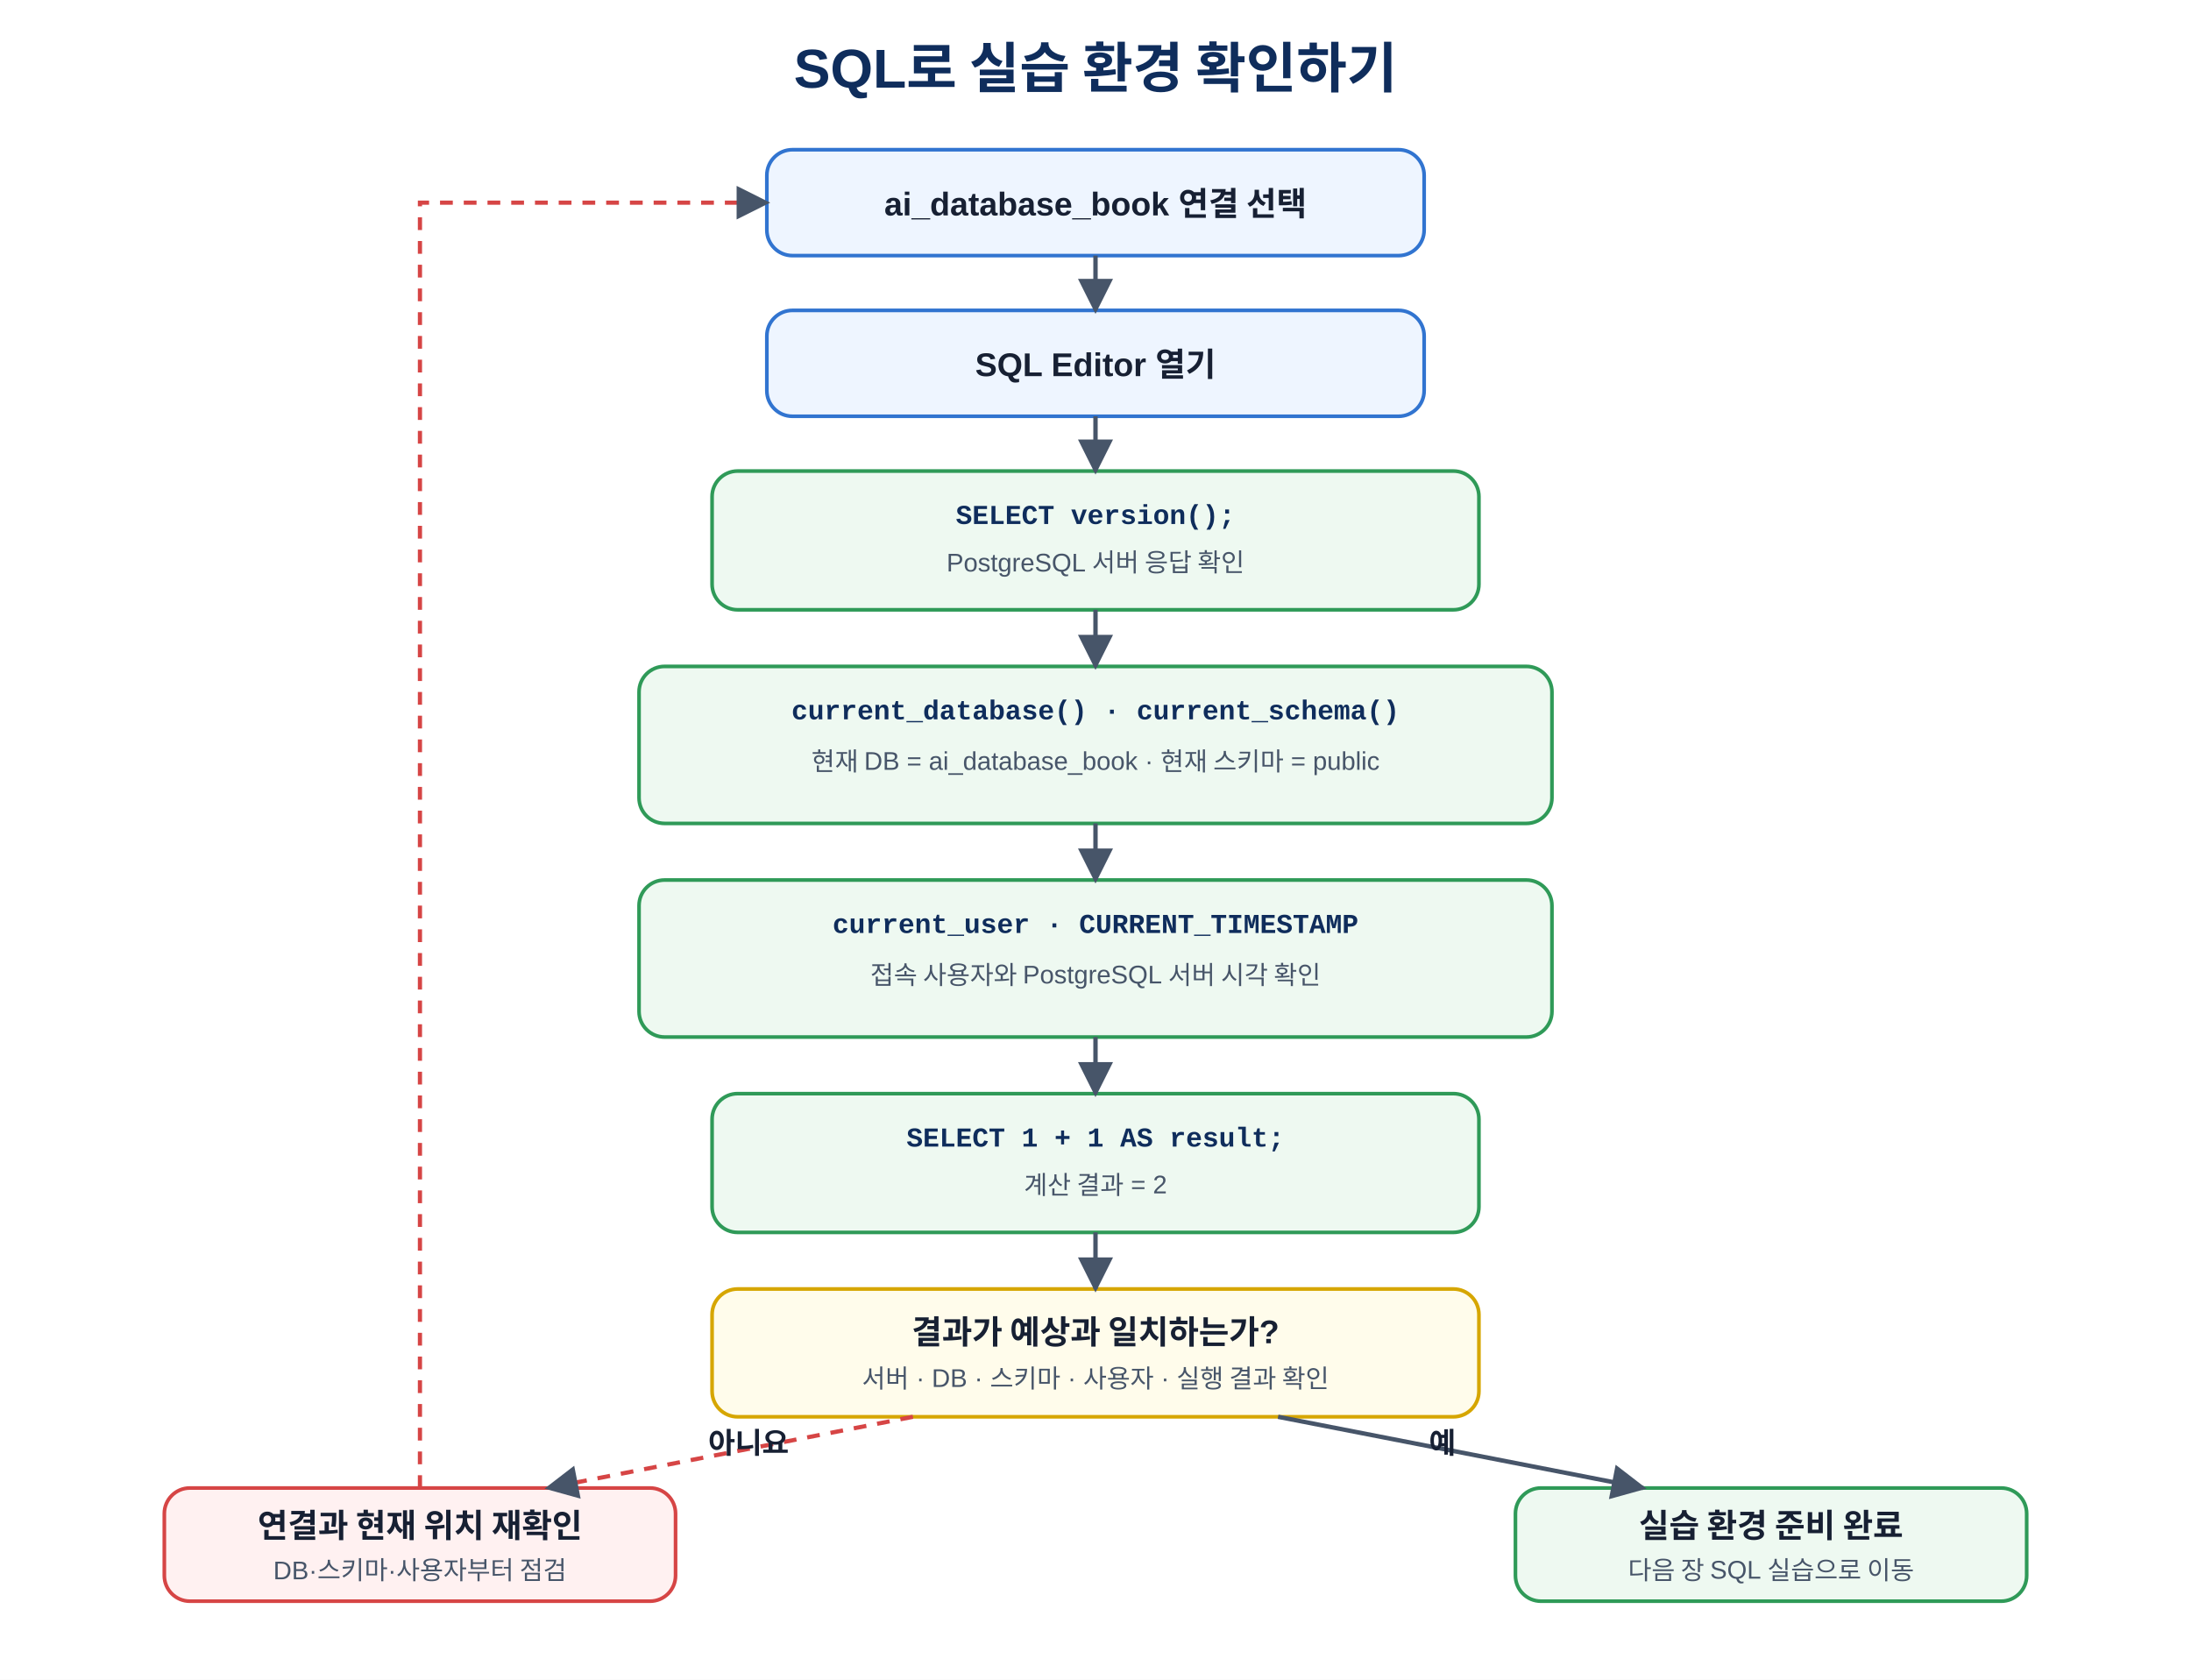
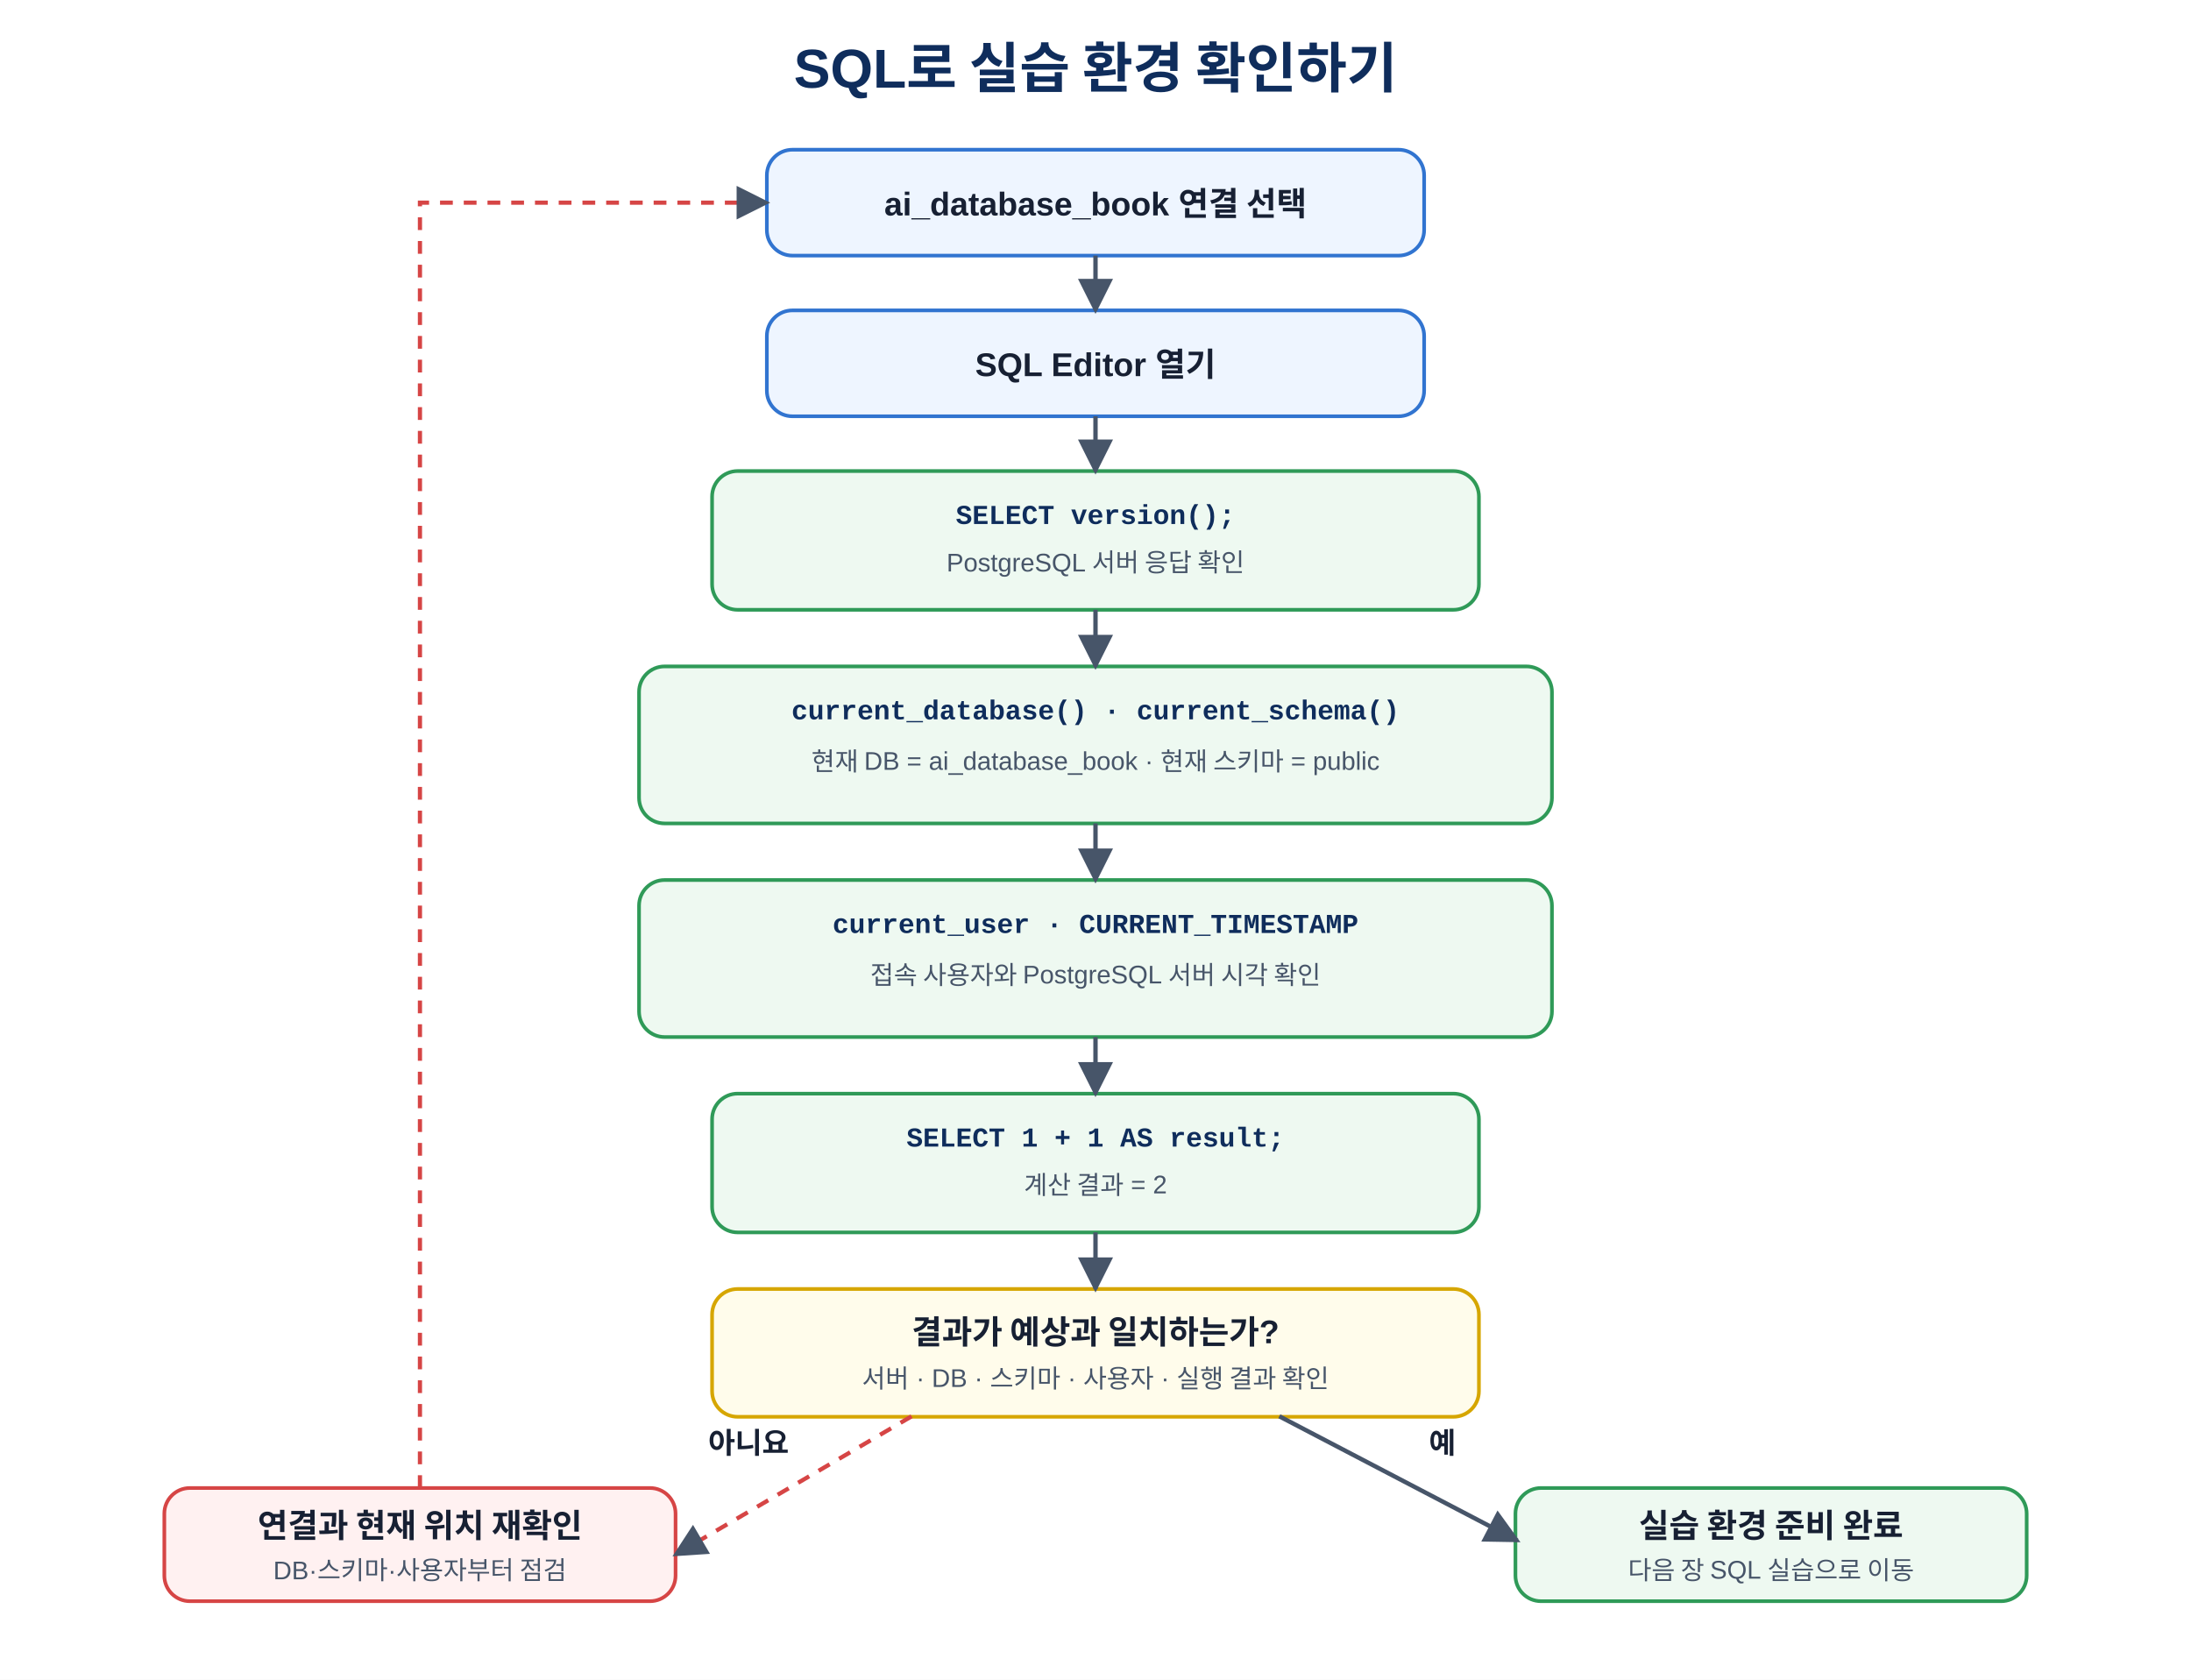
- <svg xmlns="http://www.w3.org/2000/svg" width="100%" viewBox="0 0 1200 920" role="img" aria-labelledby="title desc">
-   <defs>
+ <svg xmlns="http://www.w3.org/2000/svg" width="100%" viewBox="0 0 1200 920" role="img" aria-labelledby="title desc" version="1.1" id="svg25">
+   <defs id="defs1">
    <marker id="arrow" viewBox="0 0 10 10" refX="9" refY="5" markerWidth="8" markerHeight="8" orient="auto">
-       <path d="M0 0L10 5L0 10Z" fill="#475569" />
+       <path d="M0 0L10 5L0 10Z" fill="#475569" id="path1" />
    </marker>
-     <style>
+     <style id="style1">
      text{font-family:"Malgun Gothic","Apple SD Gothic Neo","Noto Sans KR",Arial,sans-serif;fill:#172033}
      .title{font-size:30px;font-weight:700;text-anchor:middle;fill:#0f2d5c}
      .box{fill:#eef5ff;stroke:#3174d0;stroke-width:2}
      .sql{fill:#eef9f1;stroke:#2f9a58;stroke-width:2}
      .decision{fill:#fffceb;stroke:#d6a600;stroke-width:2}
      .bad{fill:#fff1f1;stroke:#d64545;stroke-width:2}
      .ok{fill:#eef9f1;stroke:#2f9a58;stroke-width:2}
      .name{font-size:18px;font-weight:700;text-anchor:middle}
      .sub{font-size:14px;text-anchor:middle;fill:#475569}
      .mono{font-size:15px;font-weight:700;text-anchor:middle;font-family:Consolas,D2Coding,"Courier New",monospace;fill:#0f2d5c}
      .line{stroke:#475569;stroke-width:2.4;fill:none;marker-end:url(#arrow)}
      .loop{stroke:#d64545;stroke-width:2.3;fill:none;stroke-dasharray:7 6;marker-end:url(#arrow)}
      .label{font-size:16px;font-weight:700;text-anchor:middle}
    </style>
  </defs>
-   <rect width="1200" height="920" fill="#fff" />
-   <text x="600" y="48" class="title">SQL로 실습 환경 확인하기</text>
-   <rect x="420" y="82" width="360" height="58" rx="14" class="box" />
-   <text x="600" y="118" class="name">ai_database_book 연결 선택</text>
-   <rect x="420" y="170" width="360" height="58" rx="14" class="box" />
-   <text x="600" y="206" class="name">SQL Editor 열기</text>
-   <rect x="390" y="258" width="420" height="76" rx="14" class="sql" />
-   <text x="600" y="287" class="mono">SELECT version();</text>
-   <text x="600" y="313" class="sub">PostgreSQL 서버 응답 확인</text>
-   <rect x="350" y="365" width="500" height="86" rx="14" class="sql" />
-   <text x="600" y="394" class="mono">current_database() · current_schema()</text>
-   <text x="600" y="422" class="sub">현재 DB = ai_database_book · 현재 스키마 = public</text>
-   <rect x="350" y="482" width="500" height="86" rx="14" class="sql" />
-   <text x="600" y="511" class="mono">current_user · CURRENT_TIMESTAMP</text>
-   <text x="600" y="539" class="sub">접속 사용자와 PostgreSQL 서버 시각 확인</text>
-   <rect x="390" y="599" width="420" height="76" rx="14" class="sql" />
-   <text x="600" y="628" class="mono">SELECT 1 + 1 AS result;</text>
-   <text x="600" y="654" class="sub">계산 결과 = 2</text>
-   <rect x="390" y="706" width="420" height="70" rx="14" class="decision" />
-   <text x="600" y="736" class="name">결과가 예상과 일치하는가?</text>
-   <text x="600" y="760" class="sub">서버 · DB · 스키마 · 사용자 · 실행 결과 확인</text>
-   <rect x="90" y="815" width="280" height="62" rx="14" class="bad" />
-   <text x="230" y="842" class="name">연결과 현재 위치 재확인</text>
-   <text x="230" y="865" class="sub">DB·스키마·사용자부터 점검</text>
-   <rect x="830" y="815" width="280" height="62" rx="14" class="ok" />
-   <text x="970" y="842" class="name">실습 환경 준비 완료</text>
-   <text x="970" y="865" class="sub">다음 장 SQL 실습으로 이동</text>
-   <path d="M600 140V170" class="line" />
-   <path d="M600 228V258" class="line" />
-   <path d="M600 334V365" class="line" />
-   <path d="M600 451V482" class="line" />
-   <path d="M600 568V599" class="line" />
-   <path d="M600 675V706" class="line" />
-   <path d="M500 776L300 815" class="loop" />
-   <text x="410" y="796" class="label" fill="#b42323">아니요</text>
-   <path d="M700 776L900 815" class="line" />
-   <text x="790" y="796" class="label" fill="#166534">예</text>
-   <path d="M230 815V111H420" class="loop" />
+   <rect width="1200" height="920" fill="#fff" id="rect1" />
+   <text x="600" y="48" class="title" id="text1">SQL로 실습 환경 확인하기</text>
+   <rect x="420" y="82" width="360" height="58" rx="14" class="box" id="rect2" />
+   <text x="600" y="118" class="name" id="text2">ai_database_book 연결 선택</text>
+   <rect x="420" y="170" width="360" height="58" rx="14" class="box" id="rect3" />
+   <text x="600" y="206" class="name" id="text3">SQL Editor 열기</text>
+   <rect x="390" y="258" width="420" height="76" rx="14" class="sql" id="rect4" />
+   <text x="600" y="287" class="mono" id="text4">SELECT version();</text>
+   <text x="600" y="313" class="sub" id="text5">PostgreSQL 서버 응답 확인</text>
+   <rect x="350" y="365" width="500" height="86" rx="14" class="sql" id="rect5" />
+   <text x="600" y="394" class="mono" id="text6">current_database() · current_schema()</text>
+   <text x="600" y="422" class="sub" id="text7">현재 DB = ai_database_book · 현재 스키마 = public</text>
+   <rect x="350" y="482" width="500" height="86" rx="14" class="sql" id="rect7" />
+   <text x="600" y="511" class="mono" id="text8">current_user · CURRENT_TIMESTAMP</text>
+   <text x="600" y="539" class="sub" id="text9">접속 사용자와 PostgreSQL 서버 시각 확인</text>
+   <rect x="390" y="599" width="420" height="76" rx="14" class="sql" id="rect9" />
+   <text x="600" y="628" class="mono" id="text10">SELECT 1 + 1 AS result;</text>
+   <text x="600" y="654" class="sub" id="text11">계산 결과 = 2</text>
+   <rect x="390" y="706" width="420" height="70" rx="14" class="decision" id="rect11" />
+   <text x="600" y="736" class="name" id="text12">결과가 예상과 일치하는가?</text>
+   <text x="600" y="760" class="sub" id="text13">서버 · DB · 스키마 · 사용자 · 실행 결과 확인</text>
+   <rect x="90" y="815" width="280" height="62" rx="14" class="bad" id="rect13" />
+   <text x="230" y="842" class="name" id="text14">연결과 현재 위치 재확인</text>
+   <text x="230" y="865" class="sub" id="text15">DB·스키마·사용자부터 점검</text>
+   <rect x="830" y="815" width="280" height="62" rx="14" class="ok" id="rect15" />
+   <text x="970" y="842" class="name" id="text16">실습 환경 준비 완료</text>
+   <text x="970" y="865" class="sub" id="text17">다음 장 SQL 실습으로 이동</text>
+   <path d="M600 140V170" class="line" id="path17" />
+   <path d="M600 228V258" class="line" id="path18" />
+   <path d="M600 334V365" class="line" id="path19" />
+   <path d="M600 451V482" class="line" id="path20" />
+   <path d="M600 568V599" class="line" id="path21" />
+   <path d="M600 675V706" class="line" id="path22" />
+   <path d="M 499.263,775.744 369.923,851.491" class="loop" id="path23" />
+   <text x="410" y="796" class="label" fill="#b42323" id="text23">아니요</text>
+   <path d="m 700.671,775.727 130.383,68.084" class="line" id="path24" />
+   <text x="790" y="796" class="label" fill="#166534" id="text24">예</text>
+   <path d="M230 815V111H420" class="loop" id="path25" />
</svg>
